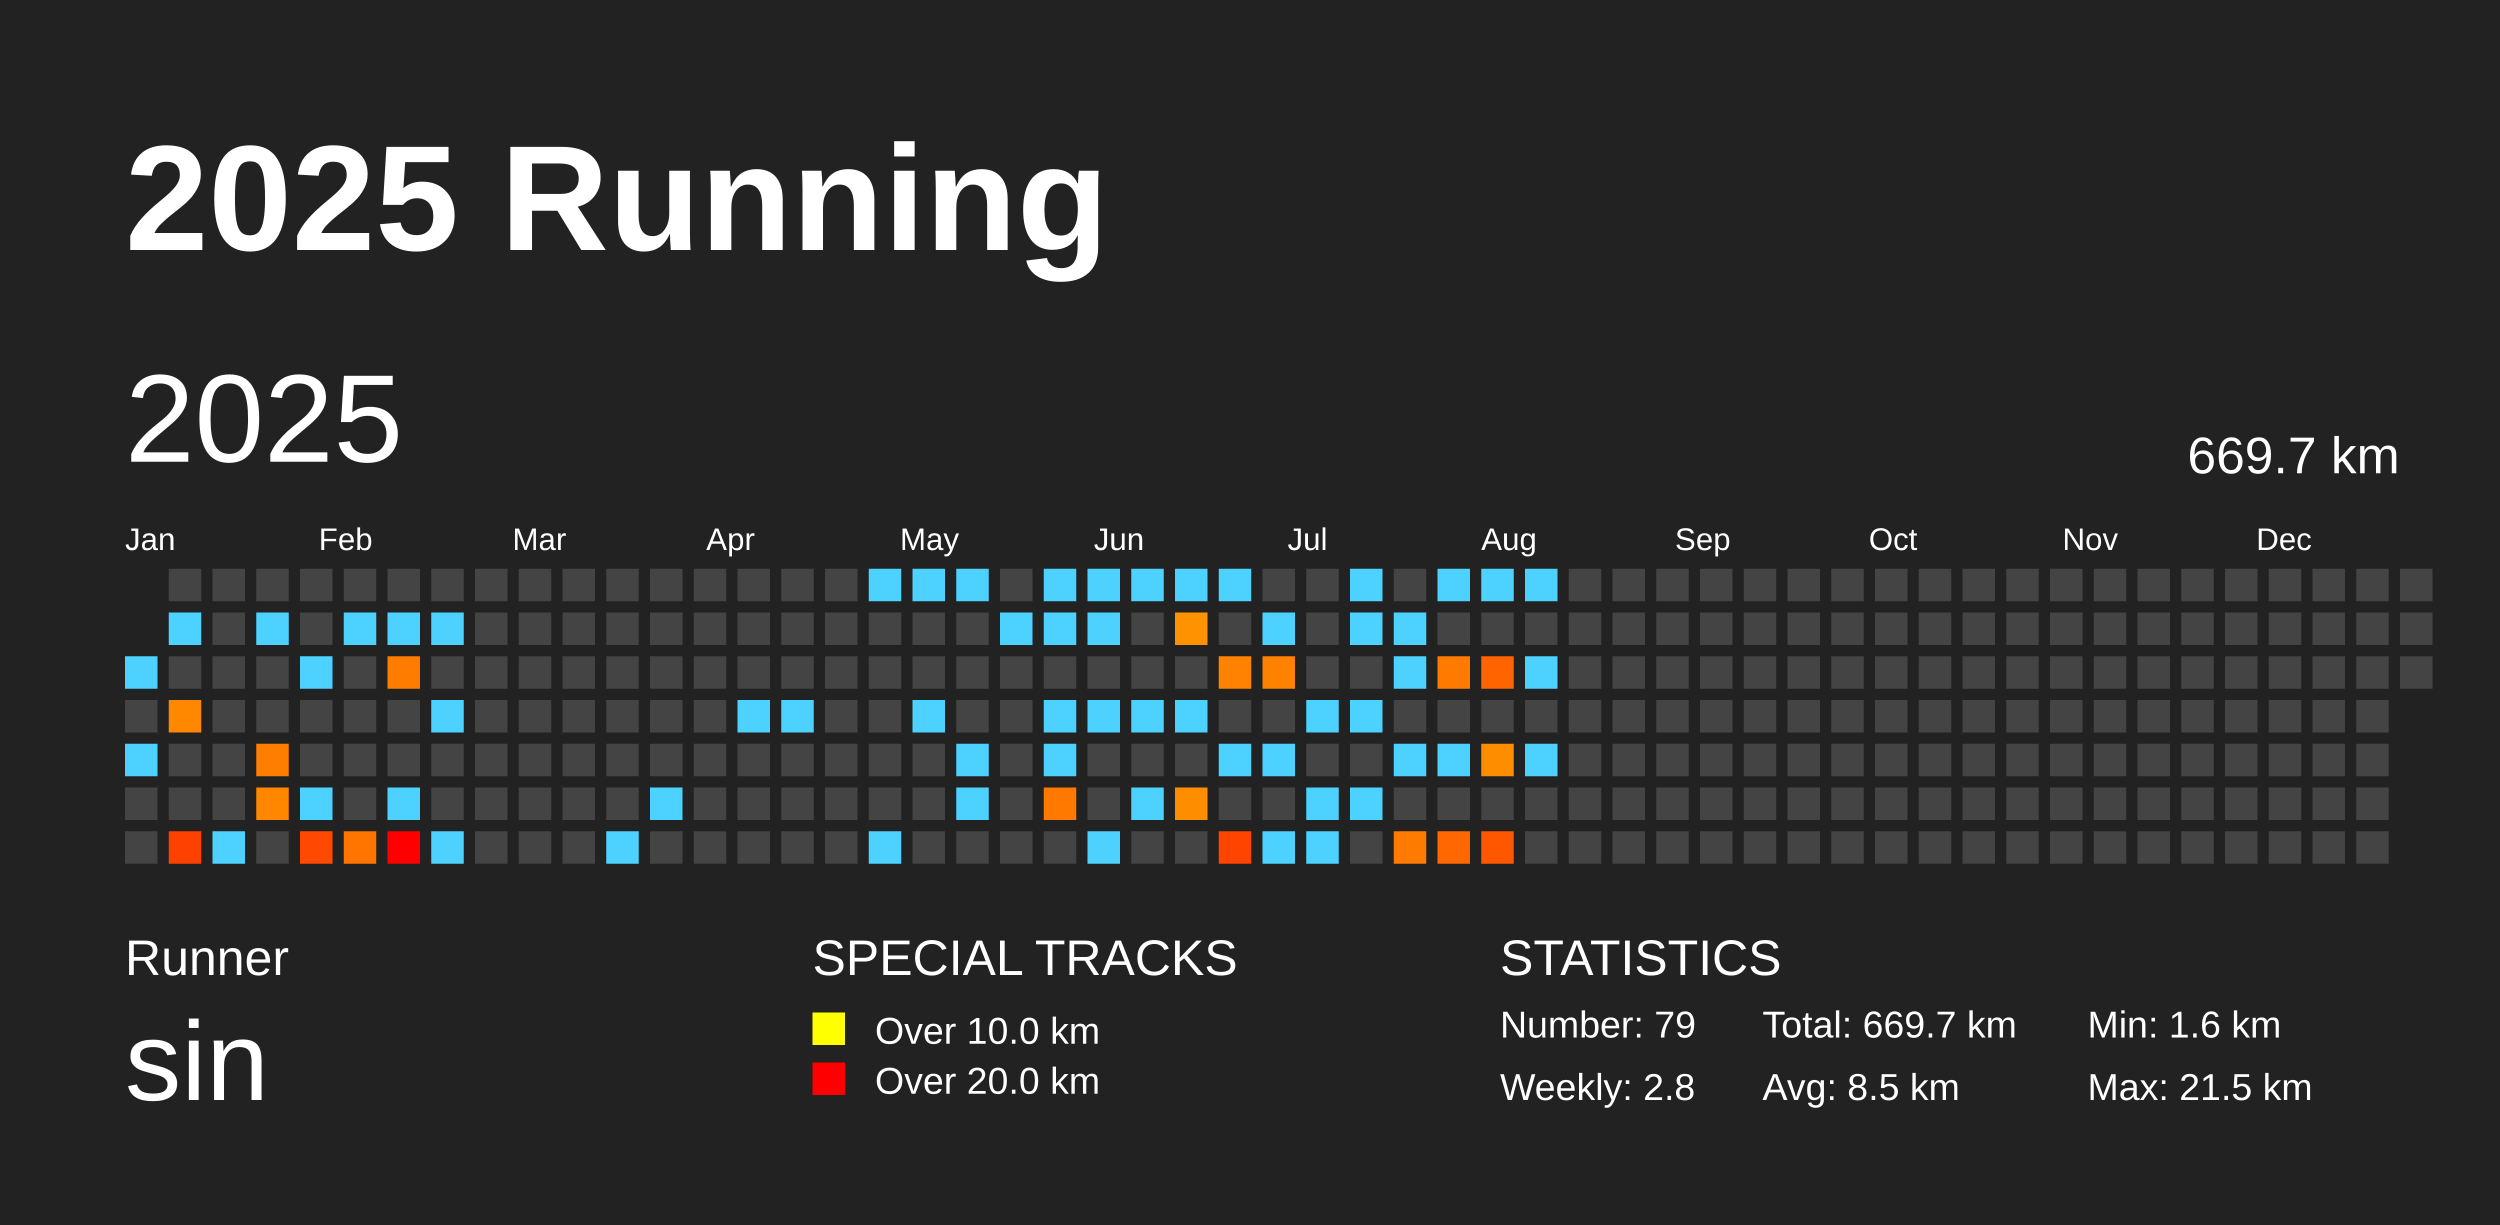
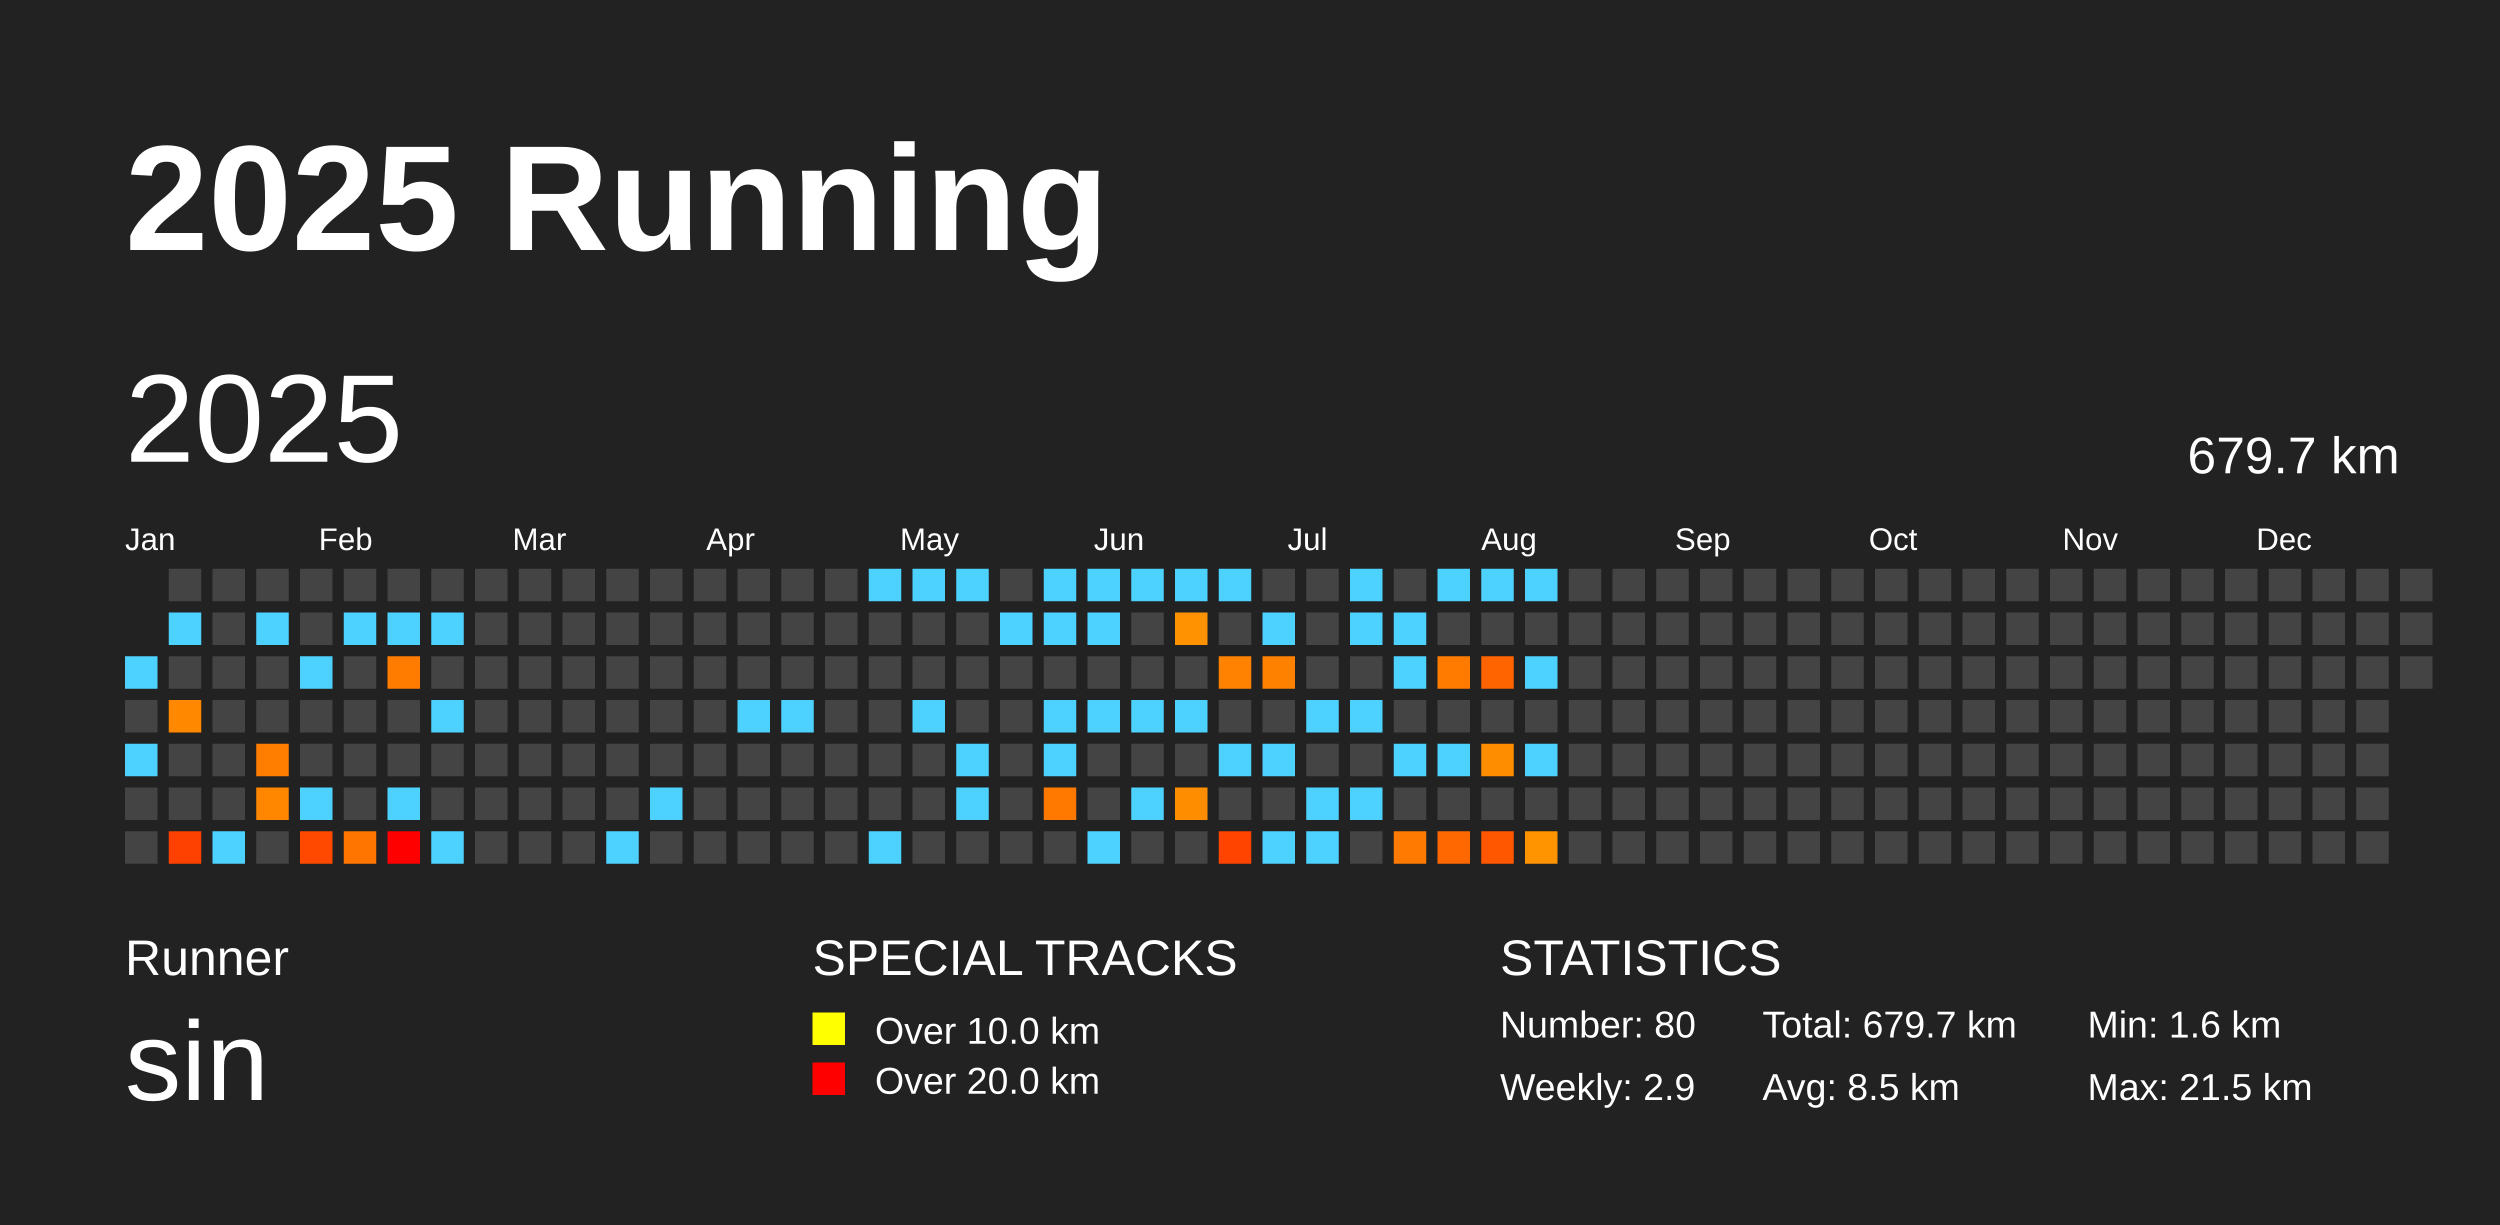
<svg xmlns="http://www.w3.org/2000/svg" baseProfile="full" height="98mm" version="1.1" viewBox="0,0,200,98" width="200mm">
  <defs />
  <rect fill="#222222" height="98" width="200" x="0" y="0" />
  <text fill="#FFFFFF" style="font-size:12px; font-family:Arial; font-weight:bold;" x="10" y="20">2025 Running</text>
  <text fill="#FFFFFF" style="font-size:4px; font-family:Arial" x="10" y="78">Runner</text>
  <text fill="#FFFFFF" style="font-size:9px; font-family:Arial" x="10" y="88">sin</text>
  <text fill="#FFFFFF" style="font-size:4px; font-family:Arial" x="65" y="78">SPECIAL TRACKS</text>
  <rect fill="yellow" height="2.6" width="2.6" x="65" y="81" />
  <text fill="#FFFFFF" style="font-size:3px; font-family:Arial" x="70" y="83.5">Over 10.0 km</text>
  <rect fill="red" height="2.6" width="2.6" x="65" y="85" />
  <text fill="#FFFFFF" style="font-size:3px; font-family:Arial" x="70" y="87.5">Over 20.0 km</text>
  <text fill="#FFFFFF" style="font-size:4px; font-family:Arial" x="120" y="78">STATISTICS</text>
-   <text fill="#FFFFFF" style="font-size:3px; font-family:Arial" x="120" y="83">Number: 79</text>
-   <text fill="#FFFFFF" style="font-size:3px; font-family:Arial" x="120" y="88">Weekly: 2.8</text>
-   <text fill="#FFFFFF" style="font-size:3px; font-family:Arial" x="141" y="83">Total: 669.7 km</text>
+   <text fill="#FFFFFF" style="font-size:3px; font-family:Arial" x="120" y="83">Number: 80</text>
+   <text fill="#FFFFFF" style="font-size:3px; font-family:Arial" x="120" y="88">Weekly: 2.9</text>
+   <text fill="#FFFFFF" style="font-size:3px; font-family:Arial" x="141" y="83">Total: 679.7 km</text>
  <text fill="#FFFFFF" style="font-size:3px; font-family:Arial" x="141" y="88">Avg: 8.5 km</text>
  <text fill="#FFFFFF" style="font-size:3px; font-family:Arial" x="167" y="83">Min: 1.6 km</text>
  <text fill="#FFFFFF" style="font-size:3px; font-family:Arial" x="167" y="88">Max: 21.5 km</text>
  <text dominant-baseline="hanging" fill="#FFFFFF" style="font-size:10.0px; font-family:Arial;" x="10" y="30">2025</text>
-   <text dominant-baseline="hanging" fill="#FFFFFF" style="font-size:4.125px; font-family:Arial;" x="175" y="35">669.7 km</text>
+   <text dominant-baseline="hanging" fill="#FFFFFF" style="font-size:4.125px; font-family:Arial;" x="175" y="35">679.7 km</text>
  <text fill="#FFFFFF" style="font-size:2.5px; font-family:Arial" x="10.0" y="44">Jan</text>
  <text fill="#FFFFFF" style="font-size:2.5px; font-family:Arial" x="25.5" y="44">Feb</text>
  <text fill="#FFFFFF" style="font-size:2.5px; font-family:Arial" x="41.0" y="44">Mar</text>
  <text fill="#FFFFFF" style="font-size:2.5px; font-family:Arial" x="56.5" y="44">Apr</text>
  <text fill="#FFFFFF" style="font-size:2.5px; font-family:Arial" x="72.0" y="44">May</text>
  <text fill="#FFFFFF" style="font-size:2.5px; font-family:Arial" x="87.5" y="44">Jun</text>
  <text fill="#FFFFFF" style="font-size:2.5px; font-family:Arial" x="103.0" y="44">Jul</text>
  <text fill="#FFFFFF" style="font-size:2.5px; font-family:Arial" x="118.5" y="44">Aug</text>
  <text fill="#FFFFFF" style="font-size:2.5px; font-family:Arial" x="134.0" y="44">Sep</text>
  <text fill="#FFFFFF" style="font-size:2.5px; font-family:Arial" x="149.5" y="44">Oct</text>
  <text fill="#FFFFFF" style="font-size:2.5px; font-family:Arial" x="165.0" y="44">Nov</text>
  <text fill="#FFFFFF" style="font-size:2.5px; font-family:Arial" x="180.5" y="44">Dec</text>
  <rect fill="#4dd2ff" height="2.6" width="2.6" x="10.0" y="52.5" />
  <rect fill="#444444" height="2.6" width="2.6" x="10.0" y="56.0" />
  <rect fill="#4dd2ff" height="2.6" width="2.6" x="10.0" y="59.5" />
  <rect fill="#444444" height="2.6" width="2.6" x="10.0" y="63.0" />
  <rect fill="#444444" height="2.6" width="2.6" x="10.0" y="66.5" />
  <rect fill="#444444" height="2.6" width="2.6" x="13.5" y="45.5" />
  <rect fill="#4dd2ff" height="2.6" width="2.6" x="13.5" y="49.0" />
  <rect fill="#444444" height="2.6" width="2.6" x="13.5" y="52.5" />
  <rect fill="#ff8800" height="2.6" width="2.6" x="13.5" y="56.0" />
  <rect fill="#444444" height="2.6" width="2.6" x="13.5" y="59.5" />
  <rect fill="#444444" height="2.6" width="2.6" x="13.5" y="63.0" />
  <rect fill="#ff4100" height="2.6" width="2.6" x="13.5" y="66.5" />
  <rect fill="#444444" height="2.6" width="2.6" x="17.0" y="45.5" />
  <rect fill="#444444" height="2.6" width="2.6" x="17.0" y="49.0" />
  <rect fill="#444444" height="2.6" width="2.6" x="17.0" y="52.5" />
  <rect fill="#444444" height="2.6" width="2.6" x="17.0" y="56.0" />
  <rect fill="#444444" height="2.6" width="2.6" x="17.0" y="59.5" />
  <rect fill="#444444" height="2.6" width="2.6" x="17.0" y="63.0" />
  <rect fill="#4dd2ff" height="2.6" width="2.6" x="17.0" y="66.5" />
  <rect fill="#444444" height="2.6" width="2.6" x="20.5" y="45.5" />
  <rect fill="#4dd2ff" height="2.6" width="2.6" x="20.5" y="49.0" />
  <rect fill="#444444" height="2.6" width="2.6" x="20.5" y="52.5" />
  <rect fill="#444444" height="2.6" width="2.6" x="20.5" y="56.0" />
  <rect fill="#ff7e00" height="2.6" width="2.6" x="20.5" y="59.5" />
  <rect fill="#ff8700" height="2.6" width="2.6" x="20.5" y="63.0" />
  <rect fill="#444444" height="2.6" width="2.6" x="20.5" y="66.5" />
  <rect fill="#444444" height="2.6" width="2.6" x="24.0" y="45.5" />
  <rect fill="#444444" height="2.6" width="2.6" x="24.0" y="49.0" />
  <rect fill="#4dd2ff" height="2.6" width="2.6" x="24.0" y="52.5" />
  <rect fill="#444444" height="2.6" width="2.6" x="24.0" y="56.0" />
  <rect fill="#444444" height="2.6" width="2.6" x="24.0" y="59.5" />
  <rect fill="#4dd2ff" height="2.6" width="2.6" x="24.0" y="63.0" />
  <rect fill="#ff4900" height="2.6" width="2.6" x="24.0" y="66.5" />
  <rect fill="#444444" height="2.6" width="2.6" x="27.5" y="45.5" />
  <rect fill="#4dd2ff" height="2.6" width="2.6" x="27.5" y="49.0" />
  <rect fill="#444444" height="2.6" width="2.6" x="27.5" y="52.5" />
  <rect fill="#444444" height="2.6" width="2.6" x="27.5" y="56.0" />
  <rect fill="#444444" height="2.6" width="2.6" x="27.5" y="59.5" />
  <rect fill="#444444" height="2.6" width="2.6" x="27.5" y="63.0" />
  <rect fill="#ff7500" height="2.6" width="2.6" x="27.5" y="66.5" />
  <rect fill="#444444" height="2.6" width="2.6" x="31.0" y="45.5" />
  <rect fill="#4dd2ff" height="2.6" width="2.6" x="31.0" y="49.0" />
  <rect fill="#ff7c00" height="2.6" width="2.6" x="31.0" y="52.5" />
  <rect fill="#444444" height="2.6" width="2.6" x="31.0" y="56.0" />
  <rect fill="#444444" height="2.6" width="2.6" x="31.0" y="59.5" />
  <rect fill="#4dd2ff" height="2.6" width="2.6" x="31.0" y="63.0" />
  <rect fill="red" height="2.6" width="2.6" x="31.0" y="66.5" />
  <rect fill="#444444" height="2.6" width="2.6" x="34.5" y="45.5" />
  <rect fill="#4dd2ff" height="2.6" width="2.6" x="34.5" y="49.0" />
  <rect fill="#444444" height="2.6" width="2.6" x="34.5" y="52.5" />
  <rect fill="#4dd2ff" height="2.6" width="2.6" x="34.5" y="56.0" />
  <rect fill="#444444" height="2.6" width="2.6" x="34.5" y="59.5" />
  <rect fill="#444444" height="2.6" width="2.6" x="34.5" y="63.0" />
  <rect fill="#4dd2ff" height="2.6" width="2.6" x="34.5" y="66.5" />
  <rect fill="#444444" height="2.6" width="2.6" x="38.0" y="45.5" />
  <rect fill="#444444" height="2.6" width="2.6" x="38.0" y="49.0" />
  <rect fill="#444444" height="2.6" width="2.6" x="38.0" y="52.5" />
  <rect fill="#444444" height="2.6" width="2.6" x="38.0" y="56.0" />
  <rect fill="#444444" height="2.6" width="2.6" x="38.0" y="59.5" />
  <rect fill="#444444" height="2.6" width="2.6" x="38.0" y="63.0" />
  <rect fill="#444444" height="2.6" width="2.6" x="38.0" y="66.5" />
  <rect fill="#444444" height="2.6" width="2.6" x="41.5" y="45.5" />
  <rect fill="#444444" height="2.6" width="2.6" x="41.5" y="49.0" />
  <rect fill="#444444" height="2.6" width="2.6" x="41.5" y="52.5" />
  <rect fill="#444444" height="2.6" width="2.6" x="41.5" y="56.0" />
  <rect fill="#444444" height="2.6" width="2.6" x="41.5" y="59.5" />
  <rect fill="#444444" height="2.6" width="2.6" x="41.5" y="63.0" />
  <rect fill="#444444" height="2.6" width="2.6" x="41.5" y="66.5" />
  <rect fill="#444444" height="2.6" width="2.6" x="45.0" y="45.5" />
  <rect fill="#444444" height="2.6" width="2.6" x="45.0" y="49.0" />
  <rect fill="#444444" height="2.6" width="2.6" x="45.0" y="52.5" />
  <rect fill="#444444" height="2.6" width="2.6" x="45.0" y="56.0" />
  <rect fill="#444444" height="2.6" width="2.6" x="45.0" y="59.5" />
  <rect fill="#444444" height="2.6" width="2.6" x="45.0" y="63.0" />
  <rect fill="#444444" height="2.6" width="2.6" x="45.0" y="66.5" />
  <rect fill="#444444" height="2.6" width="2.6" x="48.5" y="45.5" />
  <rect fill="#444444" height="2.6" width="2.6" x="48.5" y="49.0" />
  <rect fill="#444444" height="2.6" width="2.6" x="48.5" y="52.5" />
  <rect fill="#444444" height="2.6" width="2.6" x="48.5" y="56.0" />
  <rect fill="#444444" height="2.6" width="2.6" x="48.5" y="59.5" />
  <rect fill="#444444" height="2.6" width="2.6" x="48.5" y="63.0" />
  <rect fill="#4dd2ff" height="2.6" width="2.6" x="48.5" y="66.5" />
  <rect fill="#444444" height="2.6" width="2.6" x="52.0" y="45.5" />
  <rect fill="#444444" height="2.6" width="2.6" x="52.0" y="49.0" />
  <rect fill="#444444" height="2.6" width="2.6" x="52.0" y="52.5" />
  <rect fill="#444444" height="2.6" width="2.6" x="52.0" y="56.0" />
  <rect fill="#444444" height="2.6" width="2.6" x="52.0" y="59.5" />
  <rect fill="#4dd2ff" height="2.6" width="2.6" x="52.0" y="63.0" />
  <rect fill="#444444" height="2.6" width="2.6" x="52.0" y="66.5" />
  <rect fill="#444444" height="2.6" width="2.6" x="55.5" y="45.5" />
  <rect fill="#444444" height="2.6" width="2.6" x="55.5" y="49.0" />
  <rect fill="#444444" height="2.6" width="2.6" x="55.5" y="52.5" />
  <rect fill="#444444" height="2.6" width="2.6" x="55.5" y="56.0" />
  <rect fill="#444444" height="2.6" width="2.6" x="55.5" y="59.5" />
  <rect fill="#444444" height="2.6" width="2.6" x="55.5" y="63.0" />
  <rect fill="#444444" height="2.6" width="2.6" x="55.5" y="66.5" />
  <rect fill="#444444" height="2.6" width="2.6" x="59.0" y="45.5" />
  <rect fill="#444444" height="2.6" width="2.6" x="59.0" y="49.0" />
  <rect fill="#444444" height="2.6" width="2.6" x="59.0" y="52.5" />
  <rect fill="#4dd2ff" height="2.6" width="2.6" x="59.0" y="56.0" />
  <rect fill="#444444" height="2.6" width="2.6" x="59.0" y="59.5" />
  <rect fill="#444444" height="2.6" width="2.6" x="59.0" y="63.0" />
  <rect fill="#444444" height="2.6" width="2.6" x="59.0" y="66.5" />
  <rect fill="#444444" height="2.6" width="2.6" x="62.5" y="45.5" />
  <rect fill="#444444" height="2.6" width="2.6" x="62.5" y="49.0" />
  <rect fill="#444444" height="2.6" width="2.6" x="62.5" y="52.5" />
  <rect fill="#4dd2ff" height="2.6" width="2.6" x="62.5" y="56.0" />
  <rect fill="#444444" height="2.6" width="2.6" x="62.5" y="59.5" />
  <rect fill="#444444" height="2.6" width="2.6" x="62.5" y="63.0" />
  <rect fill="#444444" height="2.6" width="2.6" x="62.5" y="66.5" />
  <rect fill="#444444" height="2.6" width="2.6" x="66.0" y="45.5" />
  <rect fill="#444444" height="2.6" width="2.6" x="66.0" y="49.0" />
  <rect fill="#444444" height="2.6" width="2.6" x="66.0" y="52.5" />
  <rect fill="#444444" height="2.6" width="2.6" x="66.0" y="56.0" />
  <rect fill="#444444" height="2.6" width="2.6" x="66.0" y="59.5" />
  <rect fill="#444444" height="2.6" width="2.6" x="66.0" y="63.0" />
  <rect fill="#444444" height="2.6" width="2.6" x="66.0" y="66.5" />
  <rect fill="#4dd2ff" height="2.6" width="2.6" x="69.5" y="45.5" />
  <rect fill="#444444" height="2.6" width="2.6" x="69.5" y="49.0" />
  <rect fill="#444444" height="2.6" width="2.6" x="69.5" y="52.5" />
  <rect fill="#444444" height="2.6" width="2.6" x="69.5" y="56.0" />
  <rect fill="#444444" height="2.6" width="2.6" x="69.5" y="59.5" />
  <rect fill="#444444" height="2.6" width="2.6" x="69.5" y="63.0" />
  <rect fill="#4dd2ff" height="2.6" width="2.6" x="69.5" y="66.5" />
  <rect fill="#4dd2ff" height="2.6" width="2.6" x="73.0" y="45.5" />
  <rect fill="#444444" height="2.6" width="2.6" x="73.0" y="49.0" />
  <rect fill="#444444" height="2.6" width="2.6" x="73.0" y="52.5" />
  <rect fill="#4dd2ff" height="2.6" width="2.6" x="73.0" y="56.0" />
  <rect fill="#444444" height="2.6" width="2.6" x="73.0" y="59.5" />
  <rect fill="#444444" height="2.6" width="2.6" x="73.0" y="63.0" />
  <rect fill="#444444" height="2.6" width="2.6" x="73.0" y="66.5" />
  <rect fill="#4dd2ff" height="2.6" width="2.6" x="76.5" y="45.5" />
  <rect fill="#444444" height="2.6" width="2.6" x="76.5" y="49.0" />
  <rect fill="#444444" height="2.6" width="2.6" x="76.5" y="52.5" />
  <rect fill="#444444" height="2.6" width="2.6" x="76.5" y="56.0" />
  <rect fill="#4dd2ff" height="2.6" width="2.6" x="76.5" y="59.5" />
  <rect fill="#4dd2ff" height="2.6" width="2.6" x="76.5" y="63.0" />
  <rect fill="#444444" height="2.6" width="2.6" x="76.5" y="66.5" />
  <rect fill="#444444" height="2.6" width="2.6" x="80.0" y="45.5" />
  <rect fill="#4dd2ff" height="2.6" width="2.6" x="80.0" y="49.0" />
  <rect fill="#444444" height="2.6" width="2.6" x="80.0" y="52.5" />
  <rect fill="#444444" height="2.6" width="2.6" x="80.0" y="56.0" />
  <rect fill="#444444" height="2.6" width="2.6" x="80.0" y="59.5" />
  <rect fill="#444444" height="2.6" width="2.6" x="80.0" y="63.0" />
  <rect fill="#444444" height="2.6" width="2.6" x="80.0" y="66.5" />
  <rect fill="#4dd2ff" height="2.6" width="2.6" x="83.5" y="45.5" />
  <rect fill="#4dd2ff" height="2.6" width="2.6" x="83.5" y="49.0" />
  <rect fill="#444444" height="2.6" width="2.6" x="83.5" y="52.5" />
  <rect fill="#4dd2ff" height="2.6" width="2.6" x="83.5" y="56.0" />
  <rect fill="#4dd2ff" height="2.6" width="2.6" x="83.5" y="59.5" />
  <rect fill="#ff7900" height="2.6" width="2.6" x="83.5" y="63.0" />
  <rect fill="#444444" height="2.6" width="2.6" x="83.5" y="66.5" />
  <rect fill="#4dd2ff" height="2.6" width="2.6" x="87.0" y="45.5" />
  <rect fill="#4dd2ff" height="2.6" width="2.6" x="87.0" y="49.0" />
  <rect fill="#444444" height="2.6" width="2.6" x="87.0" y="52.5" />
  <rect fill="#4dd2ff" height="2.6" width="2.6" x="87.0" y="56.0" />
  <rect fill="#444444" height="2.6" width="2.6" x="87.0" y="59.5" />
  <rect fill="#444444" height="2.6" width="2.6" x="87.0" y="63.0" />
  <rect fill="#4dd2ff" height="2.6" width="2.6" x="87.0" y="66.5" />
  <rect fill="#4dd2ff" height="2.6" width="2.6" x="90.5" y="45.5" />
  <rect fill="#444444" height="2.6" width="2.6" x="90.5" y="49.0" />
  <rect fill="#444444" height="2.6" width="2.6" x="90.5" y="52.5" />
  <rect fill="#4dd2ff" height="2.6" width="2.6" x="90.5" y="56.0" />
  <rect fill="#444444" height="2.6" width="2.6" x="90.5" y="59.5" />
  <rect fill="#4dd2ff" height="2.6" width="2.6" x="90.5" y="63.0" />
  <rect fill="#444444" height="2.6" width="2.6" x="90.5" y="66.5" />
  <rect fill="#4dd2ff" height="2.6" width="2.6" x="94.0" y="45.5" />
  <rect fill="#ff9200" height="2.6" width="2.6" x="94.0" y="49.0" />
  <rect fill="#444444" height="2.6" width="2.6" x="94.0" y="52.5" />
  <rect fill="#4dd2ff" height="2.6" width="2.6" x="94.0" y="56.0" />
  <rect fill="#444444" height="2.6" width="2.6" x="94.0" y="59.5" />
  <rect fill="#ff8d00" height="2.6" width="2.6" x="94.0" y="63.0" />
  <rect fill="#444444" height="2.6" width="2.6" x="94.0" y="66.5" />
  <rect fill="#4dd2ff" height="2.6" width="2.6" x="97.5" y="45.5" />
  <rect fill="#444444" height="2.6" width="2.6" x="97.5" y="49.0" />
  <rect fill="#ff8200" height="2.6" width="2.6" x="97.5" y="52.5" />
  <rect fill="#444444" height="2.6" width="2.6" x="97.5" y="56.0" />
  <rect fill="#4dd2ff" height="2.6" width="2.6" x="97.5" y="59.5" />
  <rect fill="#444444" height="2.6" width="2.6" x="97.5" y="63.0" />
  <rect fill="#ff4400" height="2.6" width="2.6" x="97.5" y="66.5" />
  <rect fill="#444444" height="2.6" width="2.6" x="101.0" y="45.5" />
  <rect fill="#4dd2ff" height="2.6" width="2.6" x="101.0" y="49.0" />
  <rect fill="#ff8100" height="2.6" width="2.6" x="101.0" y="52.5" />
  <rect fill="#444444" height="2.6" width="2.6" x="101.0" y="56.0" />
  <rect fill="#4dd2ff" height="2.6" width="2.6" x="101.0" y="59.5" />
  <rect fill="#444444" height="2.6" width="2.6" x="101.0" y="63.0" />
  <rect fill="#4dd2ff" height="2.6" width="2.6" x="101.0" y="66.5" />
  <rect fill="#444444" height="2.6" width="2.6" x="104.5" y="45.5" />
  <rect fill="#444444" height="2.6" width="2.6" x="104.5" y="49.0" />
  <rect fill="#444444" height="2.6" width="2.6" x="104.5" y="52.5" />
  <rect fill="#4dd2ff" height="2.6" width="2.6" x="104.5" y="56.0" />
  <rect fill="#444444" height="2.6" width="2.6" x="104.5" y="59.5" />
  <rect fill="#4dd2ff" height="2.6" width="2.6" x="104.5" y="63.0" />
  <rect fill="#4dd2ff" height="2.6" width="2.6" x="104.5" y="66.5" />
  <rect fill="#4dd2ff" height="2.6" width="2.6" x="108.0" y="45.5" />
  <rect fill="#4dd2ff" height="2.6" width="2.6" x="108.0" y="49.0" />
  <rect fill="#444444" height="2.6" width="2.6" x="108.0" y="52.5" />
  <rect fill="#4dd2ff" height="2.6" width="2.6" x="108.0" y="56.0" />
  <rect fill="#444444" height="2.6" width="2.6" x="108.0" y="59.5" />
  <rect fill="#4dd2ff" height="2.6" width="2.6" x="108.0" y="63.0" />
  <rect fill="#444444" height="2.6" width="2.6" x="108.0" y="66.5" />
  <rect fill="#444444" height="2.6" width="2.6" x="111.5" y="45.5" />
  <rect fill="#4dd2ff" height="2.6" width="2.6" x="111.5" y="49.0" />
  <rect fill="#4dd2ff" height="2.6" width="2.6" x="111.5" y="52.5" />
  <rect fill="#444444" height="2.6" width="2.6" x="111.5" y="56.0" />
  <rect fill="#4dd2ff" height="2.6" width="2.6" x="111.5" y="59.5" />
  <rect fill="#444444" height="2.6" width="2.6" x="111.5" y="63.0" />
  <rect fill="#ff7a00" height="2.6" width="2.6" x="111.5" y="66.5" />
  <rect fill="#4dd2ff" height="2.6" width="2.6" x="115.0" y="45.5" />
  <rect fill="#444444" height="2.6" width="2.6" x="115.0" y="49.0" />
  <rect fill="#ff7b00" height="2.6" width="2.6" x="115.0" y="52.5" />
  <rect fill="#444444" height="2.6" width="2.6" x="115.0" y="56.0" />
  <rect fill="#4dd2ff" height="2.6" width="2.6" x="115.0" y="59.5" />
  <rect fill="#444444" height="2.6" width="2.6" x="115.0" y="63.0" />
  <rect fill="#ff6800" height="2.6" width="2.6" x="115.0" y="66.5" />
  <rect fill="#4dd2ff" height="2.6" width="2.6" x="118.5" y="45.5" />
  <rect fill="#444444" height="2.6" width="2.6" x="118.5" y="49.0" />
  <rect fill="#ff6400" height="2.6" width="2.6" x="118.5" y="52.5" />
  <rect fill="#444444" height="2.6" width="2.6" x="118.5" y="56.0" />
  <rect fill="#ff8d00" height="2.6" width="2.6" x="118.5" y="59.5" />
  <rect fill="#444444" height="2.6" width="2.6" x="118.5" y="63.0" />
  <rect fill="#ff5600" height="2.6" width="2.6" x="118.5" y="66.5" />
  <rect fill="#4dd2ff" height="2.6" width="2.6" x="122.0" y="45.5" />
  <rect fill="#444444" height="2.6" width="2.6" x="122.0" y="49.0" />
  <rect fill="#4dd2ff" height="2.6" width="2.6" x="122.0" y="52.5" />
  <rect fill="#444444" height="2.6" width="2.6" x="122.0" y="56.0" />
  <rect fill="#4dd2ff" height="2.6" width="2.6" x="122.0" y="59.5" />
  <rect fill="#444444" height="2.6" width="2.6" x="122.0" y="63.0" />
-   <rect fill="#444444" height="2.6" width="2.6" x="122.0" y="66.5" />
+   <rect fill="#ff9300" height="2.6" width="2.6" x="122.0" y="66.5" />
  <rect fill="#444444" height="2.6" width="2.6" x="125.5" y="45.5" />
  <rect fill="#444444" height="2.6" width="2.6" x="125.5" y="49.0" />
  <rect fill="#444444" height="2.6" width="2.6" x="125.5" y="52.5" />
  <rect fill="#444444" height="2.6" width="2.6" x="125.5" y="56.0" />
  <rect fill="#444444" height="2.6" width="2.6" x="125.5" y="59.5" />
  <rect fill="#444444" height="2.6" width="2.6" x="125.5" y="63.0" />
  <rect fill="#444444" height="2.6" width="2.6" x="125.5" y="66.5" />
  <rect fill="#444444" height="2.6" width="2.6" x="129.0" y="45.5" />
  <rect fill="#444444" height="2.6" width="2.6" x="129.0" y="49.0" />
  <rect fill="#444444" height="2.6" width="2.6" x="129.0" y="52.5" />
  <rect fill="#444444" height="2.6" width="2.6" x="129.0" y="56.0" />
  <rect fill="#444444" height="2.6" width="2.6" x="129.0" y="59.5" />
  <rect fill="#444444" height="2.6" width="2.6" x="129.0" y="63.0" />
  <rect fill="#444444" height="2.6" width="2.6" x="129.0" y="66.5" />
  <rect fill="#444444" height="2.6" width="2.6" x="132.5" y="45.5" />
  <rect fill="#444444" height="2.6" width="2.6" x="132.5" y="49.0" />
  <rect fill="#444444" height="2.6" width="2.6" x="132.5" y="52.5" />
  <rect fill="#444444" height="2.6" width="2.6" x="132.5" y="56.0" />
  <rect fill="#444444" height="2.6" width="2.6" x="132.5" y="59.5" />
  <rect fill="#444444" height="2.6" width="2.6" x="132.5" y="63.0" />
  <rect fill="#444444" height="2.6" width="2.6" x="132.5" y="66.5" />
  <rect fill="#444444" height="2.6" width="2.6" x="136.0" y="45.5" />
  <rect fill="#444444" height="2.6" width="2.6" x="136.0" y="49.0" />
  <rect fill="#444444" height="2.6" width="2.6" x="136.0" y="52.5" />
  <rect fill="#444444" height="2.6" width="2.6" x="136.0" y="56.0" />
  <rect fill="#444444" height="2.6" width="2.6" x="136.0" y="59.5" />
  <rect fill="#444444" height="2.6" width="2.6" x="136.0" y="63.0" />
  <rect fill="#444444" height="2.6" width="2.6" x="136.0" y="66.5" />
  <rect fill="#444444" height="2.6" width="2.6" x="139.5" y="45.5" />
  <rect fill="#444444" height="2.6" width="2.6" x="139.5" y="49.0" />
  <rect fill="#444444" height="2.6" width="2.6" x="139.5" y="52.5" />
  <rect fill="#444444" height="2.6" width="2.6" x="139.5" y="56.0" />
  <rect fill="#444444" height="2.6" width="2.6" x="139.5" y="59.5" />
  <rect fill="#444444" height="2.6" width="2.6" x="139.5" y="63.0" />
  <rect fill="#444444" height="2.6" width="2.6" x="139.5" y="66.5" />
  <rect fill="#444444" height="2.6" width="2.6" x="143.0" y="45.5" />
  <rect fill="#444444" height="2.6" width="2.6" x="143.0" y="49.0" />
  <rect fill="#444444" height="2.6" width="2.6" x="143.0" y="52.5" />
  <rect fill="#444444" height="2.6" width="2.6" x="143.0" y="56.0" />
  <rect fill="#444444" height="2.6" width="2.6" x="143.0" y="59.5" />
  <rect fill="#444444" height="2.6" width="2.6" x="143.0" y="63.0" />
  <rect fill="#444444" height="2.6" width="2.6" x="143.0" y="66.5" />
  <rect fill="#444444" height="2.6" width="2.6" x="146.5" y="45.5" />
  <rect fill="#444444" height="2.6" width="2.6" x="146.5" y="49.0" />
  <rect fill="#444444" height="2.6" width="2.6" x="146.5" y="52.5" />
  <rect fill="#444444" height="2.6" width="2.6" x="146.5" y="56.0" />
  <rect fill="#444444" height="2.6" width="2.6" x="146.5" y="59.5" />
  <rect fill="#444444" height="2.6" width="2.6" x="146.5" y="63.0" />
  <rect fill="#444444" height="2.6" width="2.6" x="146.5" y="66.5" />
  <rect fill="#444444" height="2.6" width="2.6" x="150.0" y="45.5" />
  <rect fill="#444444" height="2.6" width="2.6" x="150.0" y="49.0" />
  <rect fill="#444444" height="2.6" width="2.6" x="150.0" y="52.5" />
  <rect fill="#444444" height="2.6" width="2.6" x="150.0" y="56.0" />
  <rect fill="#444444" height="2.6" width="2.6" x="150.0" y="59.5" />
  <rect fill="#444444" height="2.6" width="2.6" x="150.0" y="63.0" />
  <rect fill="#444444" height="2.6" width="2.6" x="150.0" y="66.5" />
  <rect fill="#444444" height="2.6" width="2.6" x="153.5" y="45.5" />
  <rect fill="#444444" height="2.6" width="2.6" x="153.5" y="49.0" />
  <rect fill="#444444" height="2.6" width="2.6" x="153.5" y="52.5" />
  <rect fill="#444444" height="2.6" width="2.6" x="153.5" y="56.0" />
  <rect fill="#444444" height="2.6" width="2.6" x="153.5" y="59.5" />
  <rect fill="#444444" height="2.6" width="2.6" x="153.5" y="63.0" />
  <rect fill="#444444" height="2.6" width="2.6" x="153.5" y="66.5" />
  <rect fill="#444444" height="2.6" width="2.6" x="157.0" y="45.5" />
  <rect fill="#444444" height="2.6" width="2.6" x="157.0" y="49.0" />
  <rect fill="#444444" height="2.6" width="2.6" x="157.0" y="52.5" />
  <rect fill="#444444" height="2.6" width="2.6" x="157.0" y="56.0" />
  <rect fill="#444444" height="2.6" width="2.6" x="157.0" y="59.5" />
  <rect fill="#444444" height="2.6" width="2.6" x="157.0" y="63.0" />
  <rect fill="#444444" height="2.6" width="2.6" x="157.0" y="66.5" />
  <rect fill="#444444" height="2.6" width="2.6" x="160.5" y="45.5" />
  <rect fill="#444444" height="2.6" width="2.6" x="160.5" y="49.0" />
  <rect fill="#444444" height="2.6" width="2.6" x="160.5" y="52.5" />
  <rect fill="#444444" height="2.6" width="2.6" x="160.5" y="56.0" />
  <rect fill="#444444" height="2.6" width="2.6" x="160.5" y="59.5" />
  <rect fill="#444444" height="2.6" width="2.6" x="160.5" y="63.0" />
  <rect fill="#444444" height="2.6" width="2.6" x="160.5" y="66.5" />
  <rect fill="#444444" height="2.6" width="2.6" x="164.0" y="45.5" />
  <rect fill="#444444" height="2.6" width="2.6" x="164.0" y="49.0" />
  <rect fill="#444444" height="2.6" width="2.6" x="164.0" y="52.5" />
  <rect fill="#444444" height="2.6" width="2.6" x="164.0" y="56.0" />
  <rect fill="#444444" height="2.6" width="2.6" x="164.0" y="59.5" />
  <rect fill="#444444" height="2.6" width="2.6" x="164.0" y="63.0" />
  <rect fill="#444444" height="2.6" width="2.6" x="164.0" y="66.5" />
  <rect fill="#444444" height="2.6" width="2.6" x="167.5" y="45.5" />
  <rect fill="#444444" height="2.6" width="2.6" x="167.5" y="49.0" />
  <rect fill="#444444" height="2.6" width="2.6" x="167.5" y="52.5" />
  <rect fill="#444444" height="2.6" width="2.6" x="167.5" y="56.0" />
  <rect fill="#444444" height="2.6" width="2.6" x="167.5" y="59.5" />
  <rect fill="#444444" height="2.6" width="2.6" x="167.5" y="63.0" />
  <rect fill="#444444" height="2.6" width="2.6" x="167.5" y="66.5" />
  <rect fill="#444444" height="2.6" width="2.6" x="171.0" y="45.5" />
  <rect fill="#444444" height="2.6" width="2.6" x="171.0" y="49.0" />
  <rect fill="#444444" height="2.6" width="2.6" x="171.0" y="52.5" />
  <rect fill="#444444" height="2.6" width="2.6" x="171.0" y="56.0" />
  <rect fill="#444444" height="2.6" width="2.6" x="171.0" y="59.5" />
  <rect fill="#444444" height="2.6" width="2.6" x="171.0" y="63.0" />
  <rect fill="#444444" height="2.6" width="2.6" x="171.0" y="66.5" />
  <rect fill="#444444" height="2.6" width="2.6" x="174.5" y="45.5" />
  <rect fill="#444444" height="2.6" width="2.6" x="174.5" y="49.0" />
  <rect fill="#444444" height="2.6" width="2.6" x="174.5" y="52.5" />
  <rect fill="#444444" height="2.6" width="2.6" x="174.5" y="56.0" />
  <rect fill="#444444" height="2.6" width="2.6" x="174.5" y="59.5" />
  <rect fill="#444444" height="2.6" width="2.6" x="174.5" y="63.0" />
  <rect fill="#444444" height="2.6" width="2.6" x="174.5" y="66.5" />
  <rect fill="#444444" height="2.6" width="2.6" x="178.0" y="45.5" />
  <rect fill="#444444" height="2.6" width="2.6" x="178.0" y="49.0" />
  <rect fill="#444444" height="2.6" width="2.6" x="178.0" y="52.5" />
  <rect fill="#444444" height="2.6" width="2.6" x="178.0" y="56.0" />
  <rect fill="#444444" height="2.6" width="2.6" x="178.0" y="59.5" />
  <rect fill="#444444" height="2.6" width="2.6" x="178.0" y="63.0" />
  <rect fill="#444444" height="2.6" width="2.6" x="178.0" y="66.5" />
  <rect fill="#444444" height="2.6" width="2.6" x="181.5" y="45.5" />
  <rect fill="#444444" height="2.6" width="2.6" x="181.5" y="49.0" />
  <rect fill="#444444" height="2.6" width="2.6" x="181.5" y="52.5" />
  <rect fill="#444444" height="2.6" width="2.6" x="181.5" y="56.0" />
  <rect fill="#444444" height="2.6" width="2.6" x="181.5" y="59.5" />
  <rect fill="#444444" height="2.6" width="2.6" x="181.5" y="63.0" />
  <rect fill="#444444" height="2.6" width="2.6" x="181.5" y="66.5" />
  <rect fill="#444444" height="2.6" width="2.6" x="185.0" y="45.5" />
  <rect fill="#444444" height="2.6" width="2.6" x="185.0" y="49.0" />
  <rect fill="#444444" height="2.6" width="2.6" x="185.0" y="52.5" />
  <rect fill="#444444" height="2.6" width="2.6" x="185.0" y="56.0" />
  <rect fill="#444444" height="2.6" width="2.6" x="185.0" y="59.5" />
  <rect fill="#444444" height="2.6" width="2.6" x="185.0" y="63.0" />
  <rect fill="#444444" height="2.6" width="2.6" x="185.0" y="66.5" />
  <rect fill="#444444" height="2.6" width="2.6" x="188.5" y="45.5" />
  <rect fill="#444444" height="2.6" width="2.6" x="188.5" y="49.0" />
  <rect fill="#444444" height="2.6" width="2.6" x="188.5" y="52.5" />
  <rect fill="#444444" height="2.6" width="2.6" x="188.5" y="56.0" />
  <rect fill="#444444" height="2.6" width="2.6" x="188.5" y="59.5" />
  <rect fill="#444444" height="2.6" width="2.6" x="188.5" y="63.0" />
  <rect fill="#444444" height="2.6" width="2.6" x="188.5" y="66.5" />
  <rect fill="#444444" height="2.6" width="2.6" x="192.0" y="45.5" />
  <rect fill="#444444" height="2.6" width="2.6" x="192.0" y="49.0" />
  <rect fill="#444444" height="2.6" width="2.6" x="192.0" y="52.5" />
</svg>
